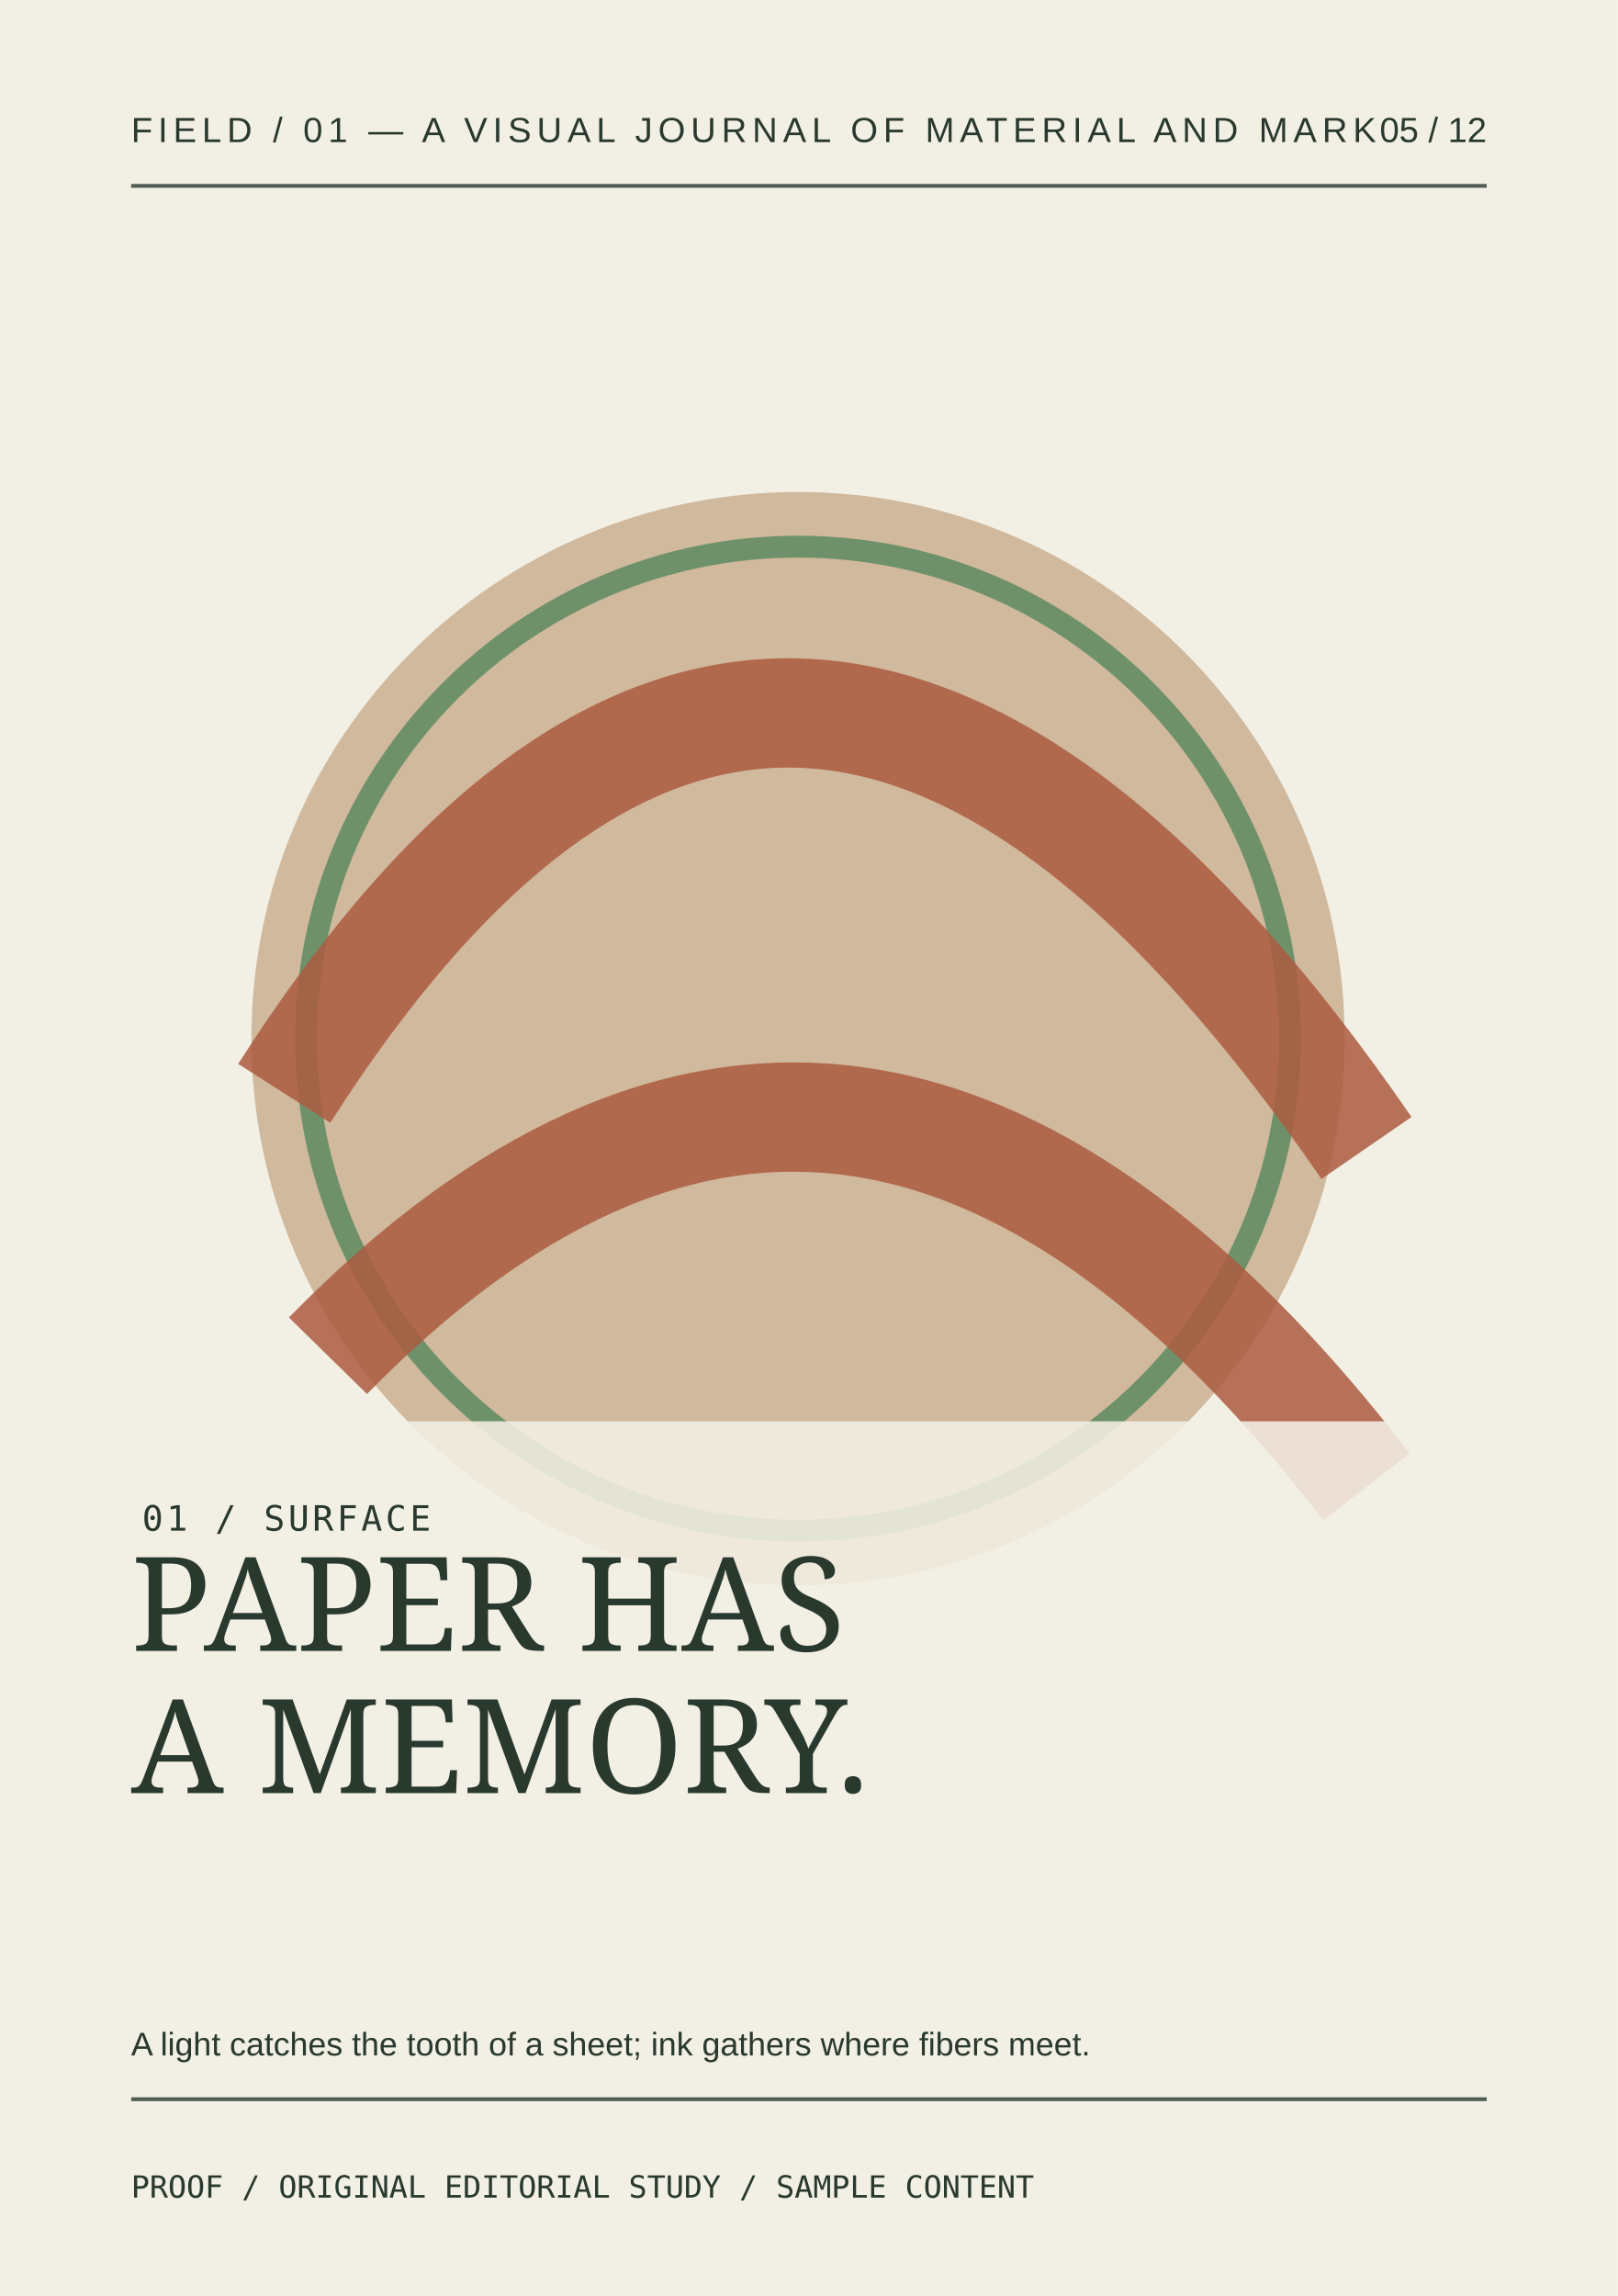
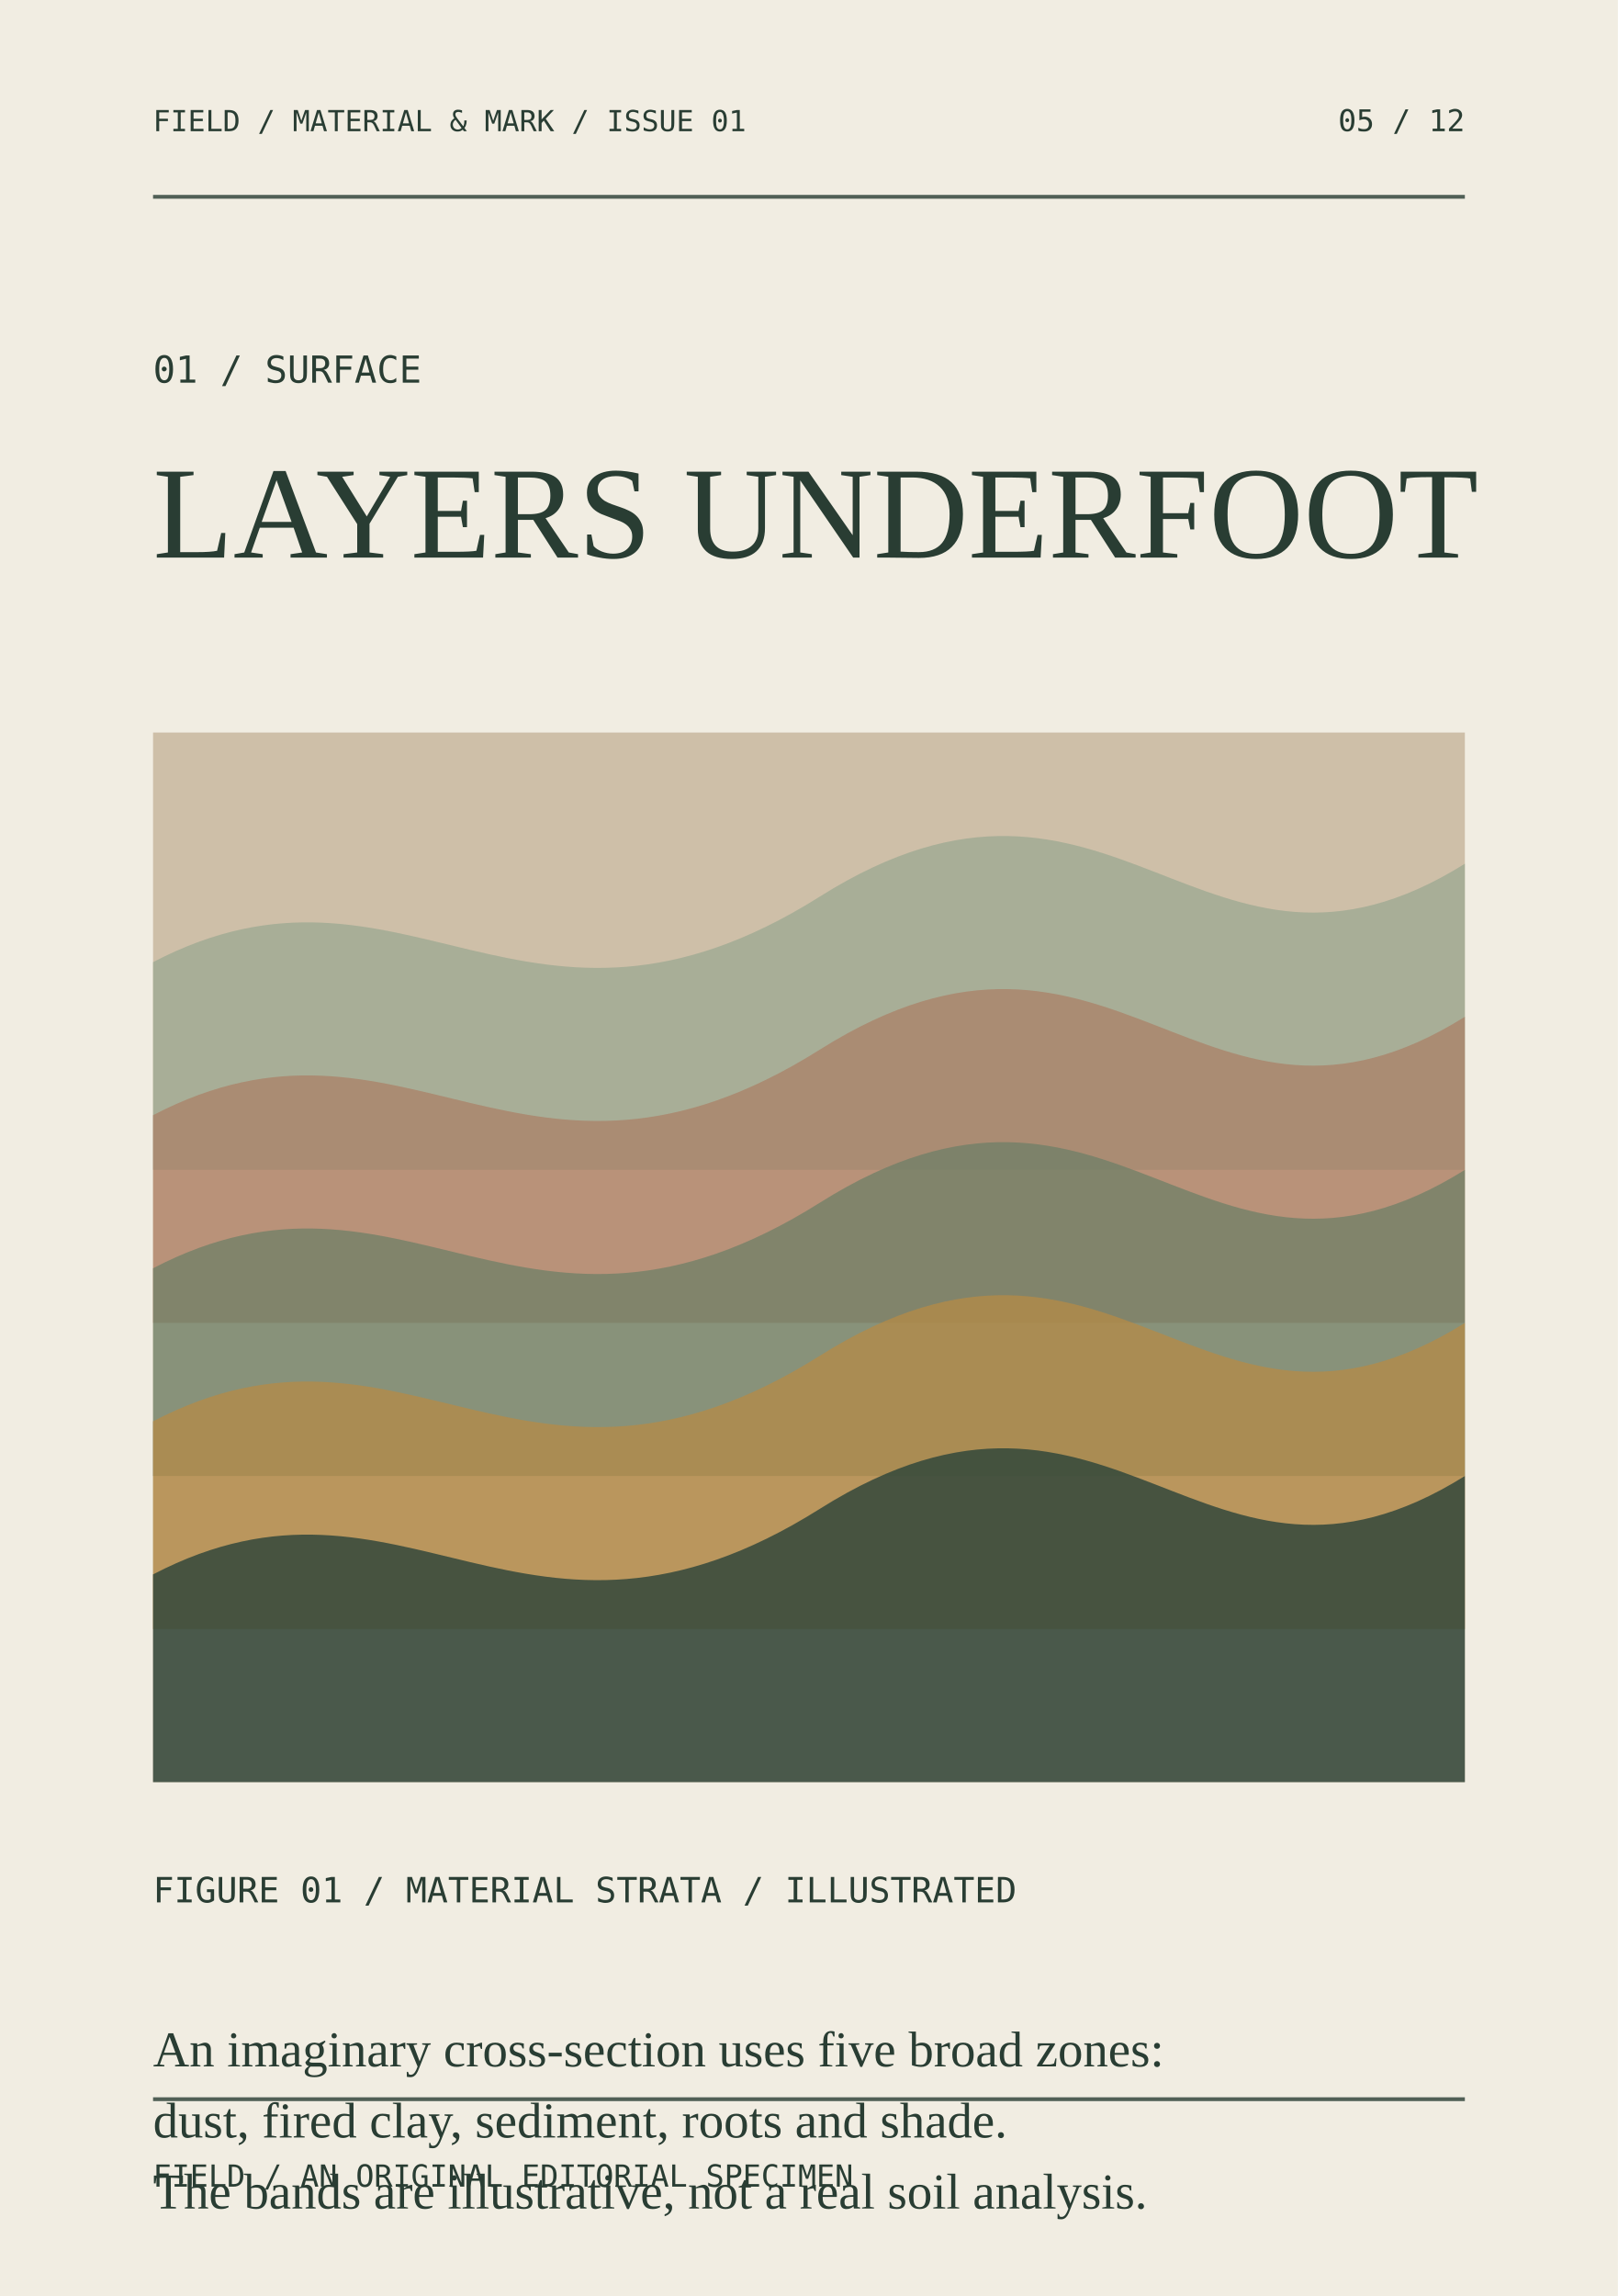
<svg xmlns="http://www.w3.org/2000/svg" width="148mm" height="210mm" viewBox="0 0 148 210" role="img">
-   <rect width="148" height="210" fill="#F2EFE4" />
-   <g font-family="Arial,sans-serif" fill="#29392E">
-     <text x="12" y="13" font-size="3.2" letter-spacing=".5">FIELD / 01 — A VISUAL JOURNAL OF MATERIAL AND MARK</text>
-     <text x="136" y="13" font-size="3.2" text-anchor="end">05 / 12</text>
-   </g>
-   <path d="M12 17H136M12 192H136" stroke="#29392E" stroke-width=".35" opacity=".8" />
-   <circle cx="73" cy="95" r="50" fill="#D0B99D" />
-   <circle cx="73" cy="95" r="45" fill="none" stroke="#6F916A" stroke-width="2" />
-   <path d="M26 100 Q72 28 125 105M30 124 Q78 75 125 136" fill="none" stroke="#AC5B3F" stroke-width="10" opacity=".85" />
-   <rect x="10" y="130" width="128" height="54" fill="#F2EFE4" opacity=".88" />
-   <text x="13" y="140" font-family="monospace" font-size="3.2" letter-spacing=".3" fill="#29392E">01 / SURFACE</text>
-   <text x="12" y="151" font-family="Georgia,serif" font-size="12" fill="#29392E">PAPER HAS</text>
-   <text x="12" y="164" font-family="Georgia,serif" font-size="12" fill="#29392E">A MEMORY.</text>
-   <text x="12" y="188" font-family="Arial,sans-serif" font-size="3" fill="#29392E">A light catches the tooth of a sheet; ink gathers where fibers meet.</text>
-   <text x="12" y="201" font-family="monospace" font-size="2.8" fill="#29392E">PROOF / ORIGINAL EDITORIAL STUDY / SAMPLE CONTENT</text>
+   <rect x="0" y="0" width="148" height="210" fill="#F1EDE2" />
+   <path d="M14 18H134M14 192H134" stroke="#293D33" stroke-width=".35" opacity=".8" />
+   <text x="14" y="12" fill="#293D33" font-family="Consolas,monospace" font-size="2.65">FIELD / MATERIAL &amp; MARK / ISSUE 01</text>
+   <text x="134" y="12" fill="#293D33" font-family="Consolas,monospace" font-size="2.75" text-anchor="end">05 / 12</text>
+   <rect x="14" y="67" width="120" height="96" fill="#CEBFA8" />
+   <path d="M14 88C37 76 48 99 75 82S110 94 134 79V107H14Z" fill="#879F88" opacity="0.53" />
+   <path d="M14 102C37 90 48 113 75 96S110 108 134 93V121H14Z" fill="#AB765C" opacity="0.61" />
+   <path d="M14 116C37 104 48 127 75 110S110 122 134 107V135H14Z" fill="#697E65" opacity="0.69" />
+   <path d="M14 130C37 118 48 141 75 124S110 136 134 121V149H14Z" fill="#B48A47" opacity="0.77" />
+   <path d="M14 144C37 132 48 155 75 138S110 150 134 135V163H14Z" fill="#33483B" opacity="0.85" />
+   <text x="14" y="174" fill="#293D33" font-family="Consolas,monospace" font-size="3.2">FIGURE 01 / MATERIAL STRATA / ILLUSTRATED</text>
+   <text x="14" y="189" fill="#293D33" font-family="Georgia,'Times New Roman',serif" font-size="4.6">An imaginary cross-section uses five broad zones:</text>
+   <text x="14" y="195.5" fill="#293D33" font-family="Georgia,'Times New Roman',serif" font-size="4.6">dust, fired clay, sediment, roots and shade.</text>
+   <text x="14" y="202" fill="#293D33" font-family="Georgia,'Times New Roman',serif" font-size="4.6">The bands are illustrative, not a real soil analysis.</text>
+   <text x="14" y="35" fill="#293D33" font-family="Consolas,monospace" font-size="3.4">01 / SURFACE</text>
+   <text x="14" y="51" fill="#293D33" font-family="Georgia,'Times New Roman',serif" font-size="12">LAYERS UNDERFOOT</text>
+   <text x="14" y="200" fill="#293D33" font-family="Consolas,monospace" font-size="2.8">FIELD / AN ORIGINAL EDITORIAL SPECIMEN</text>
</svg>
